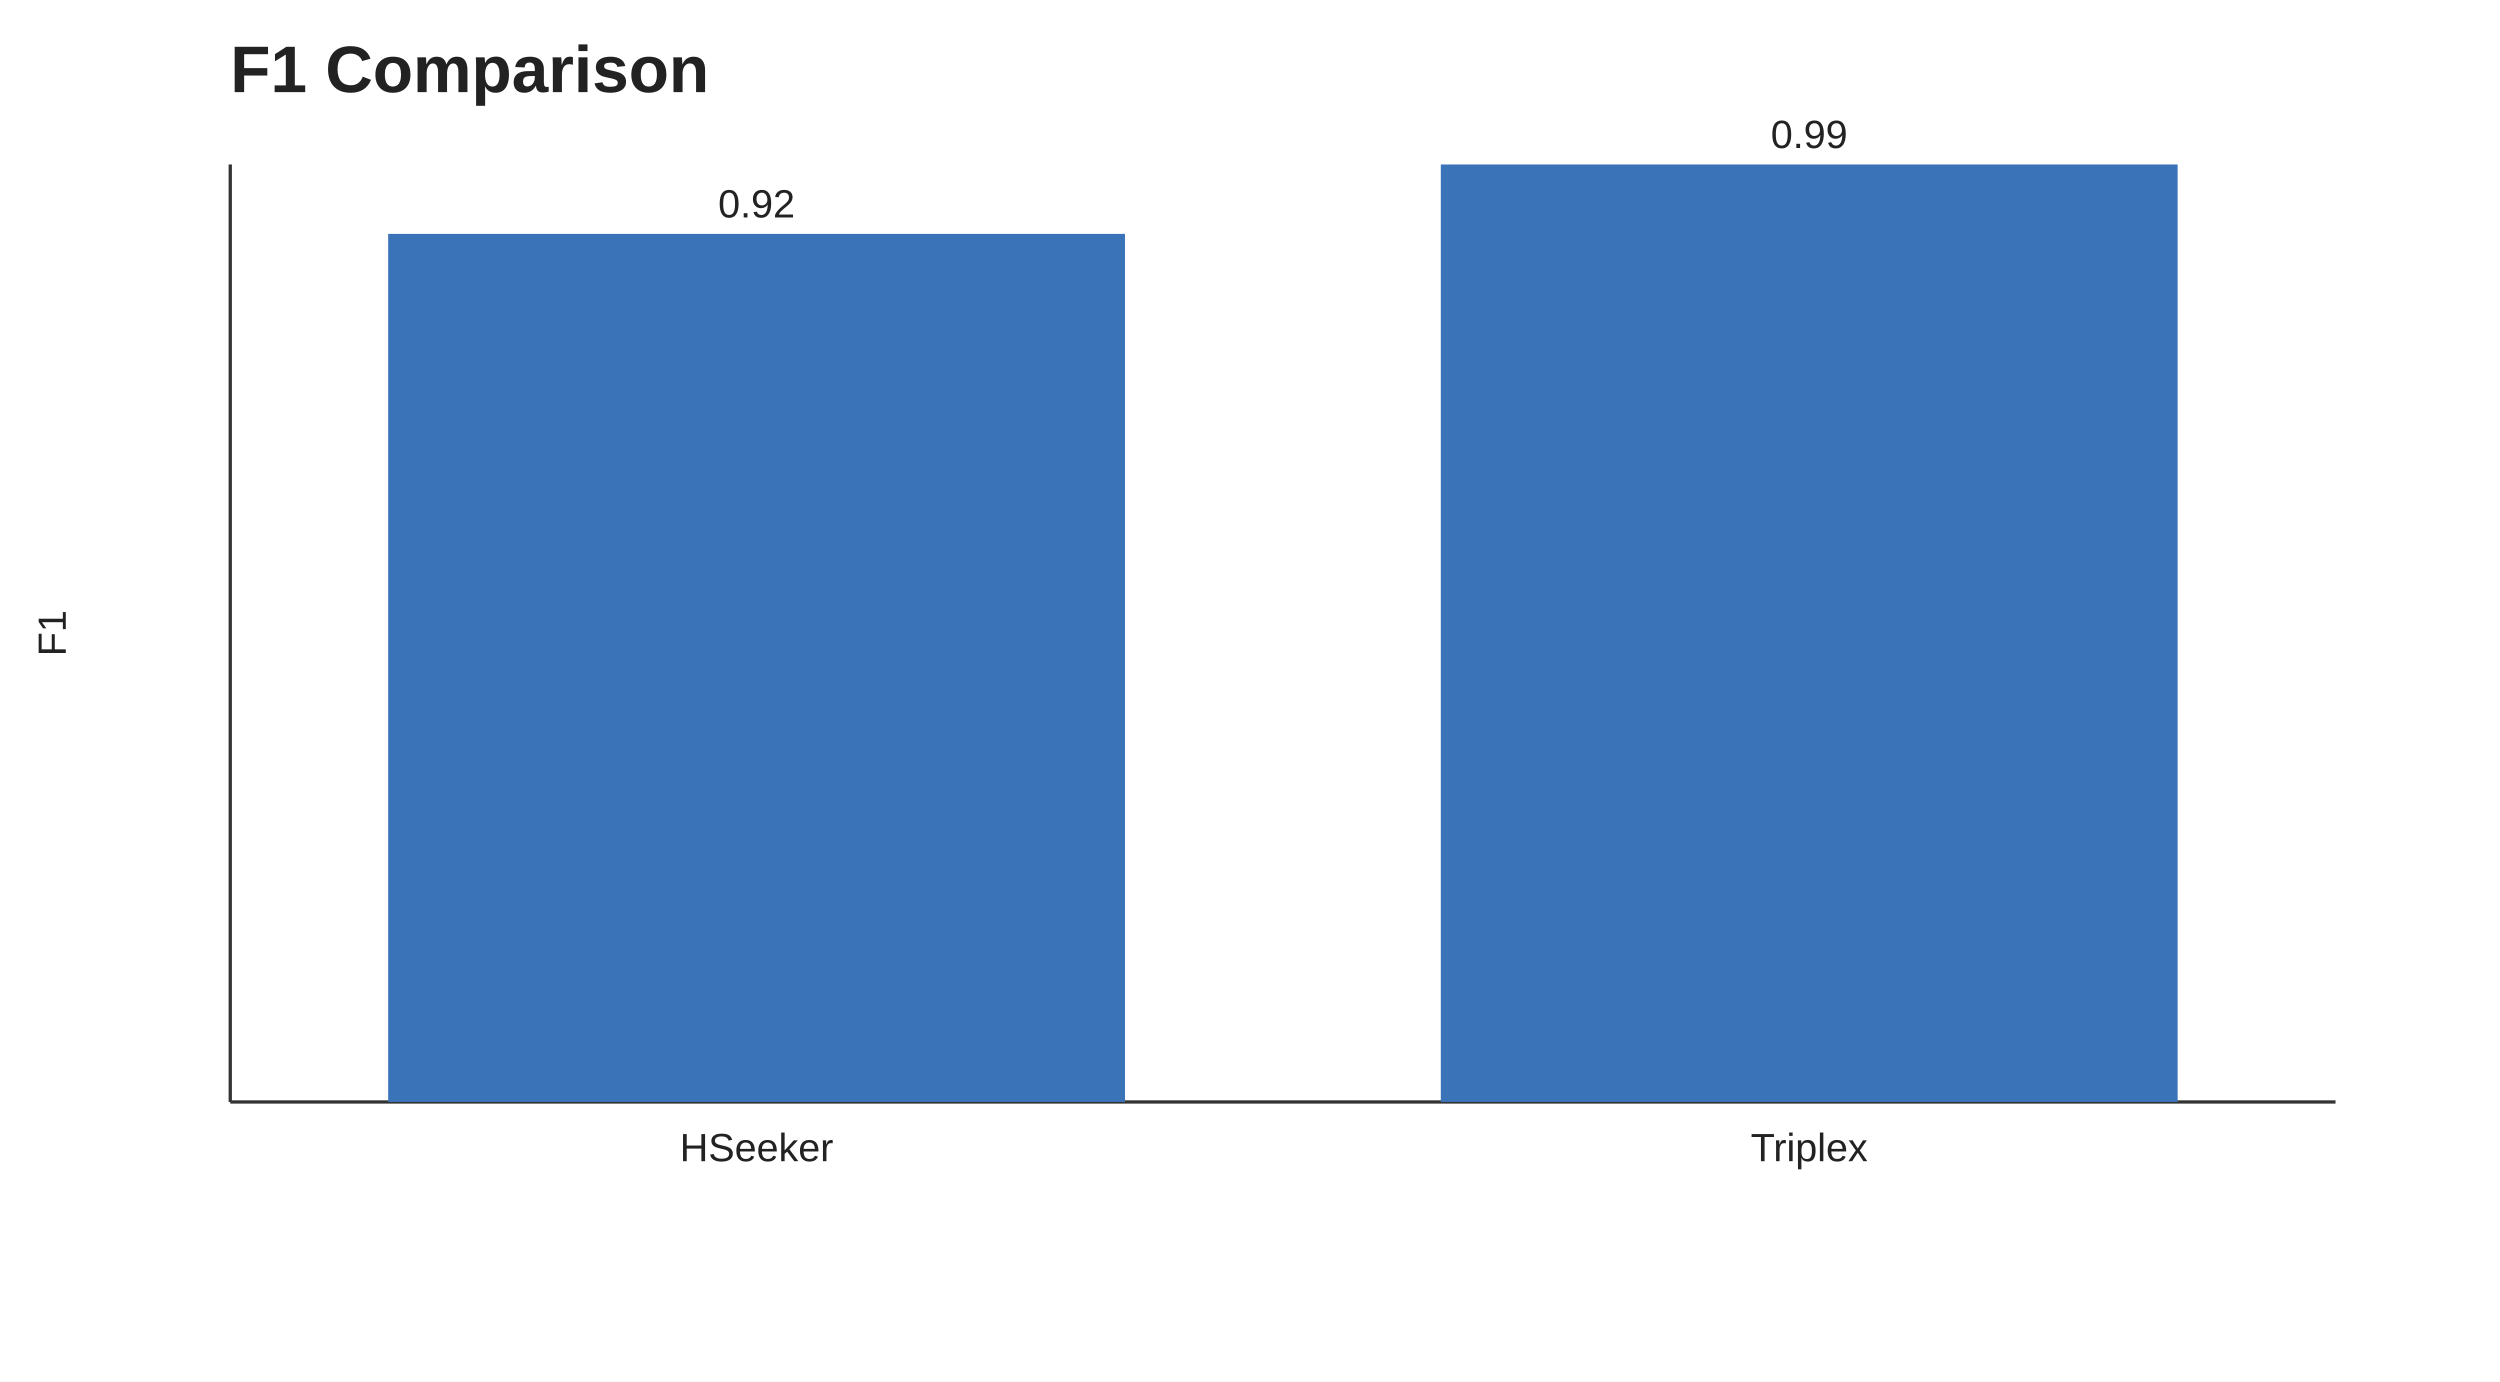
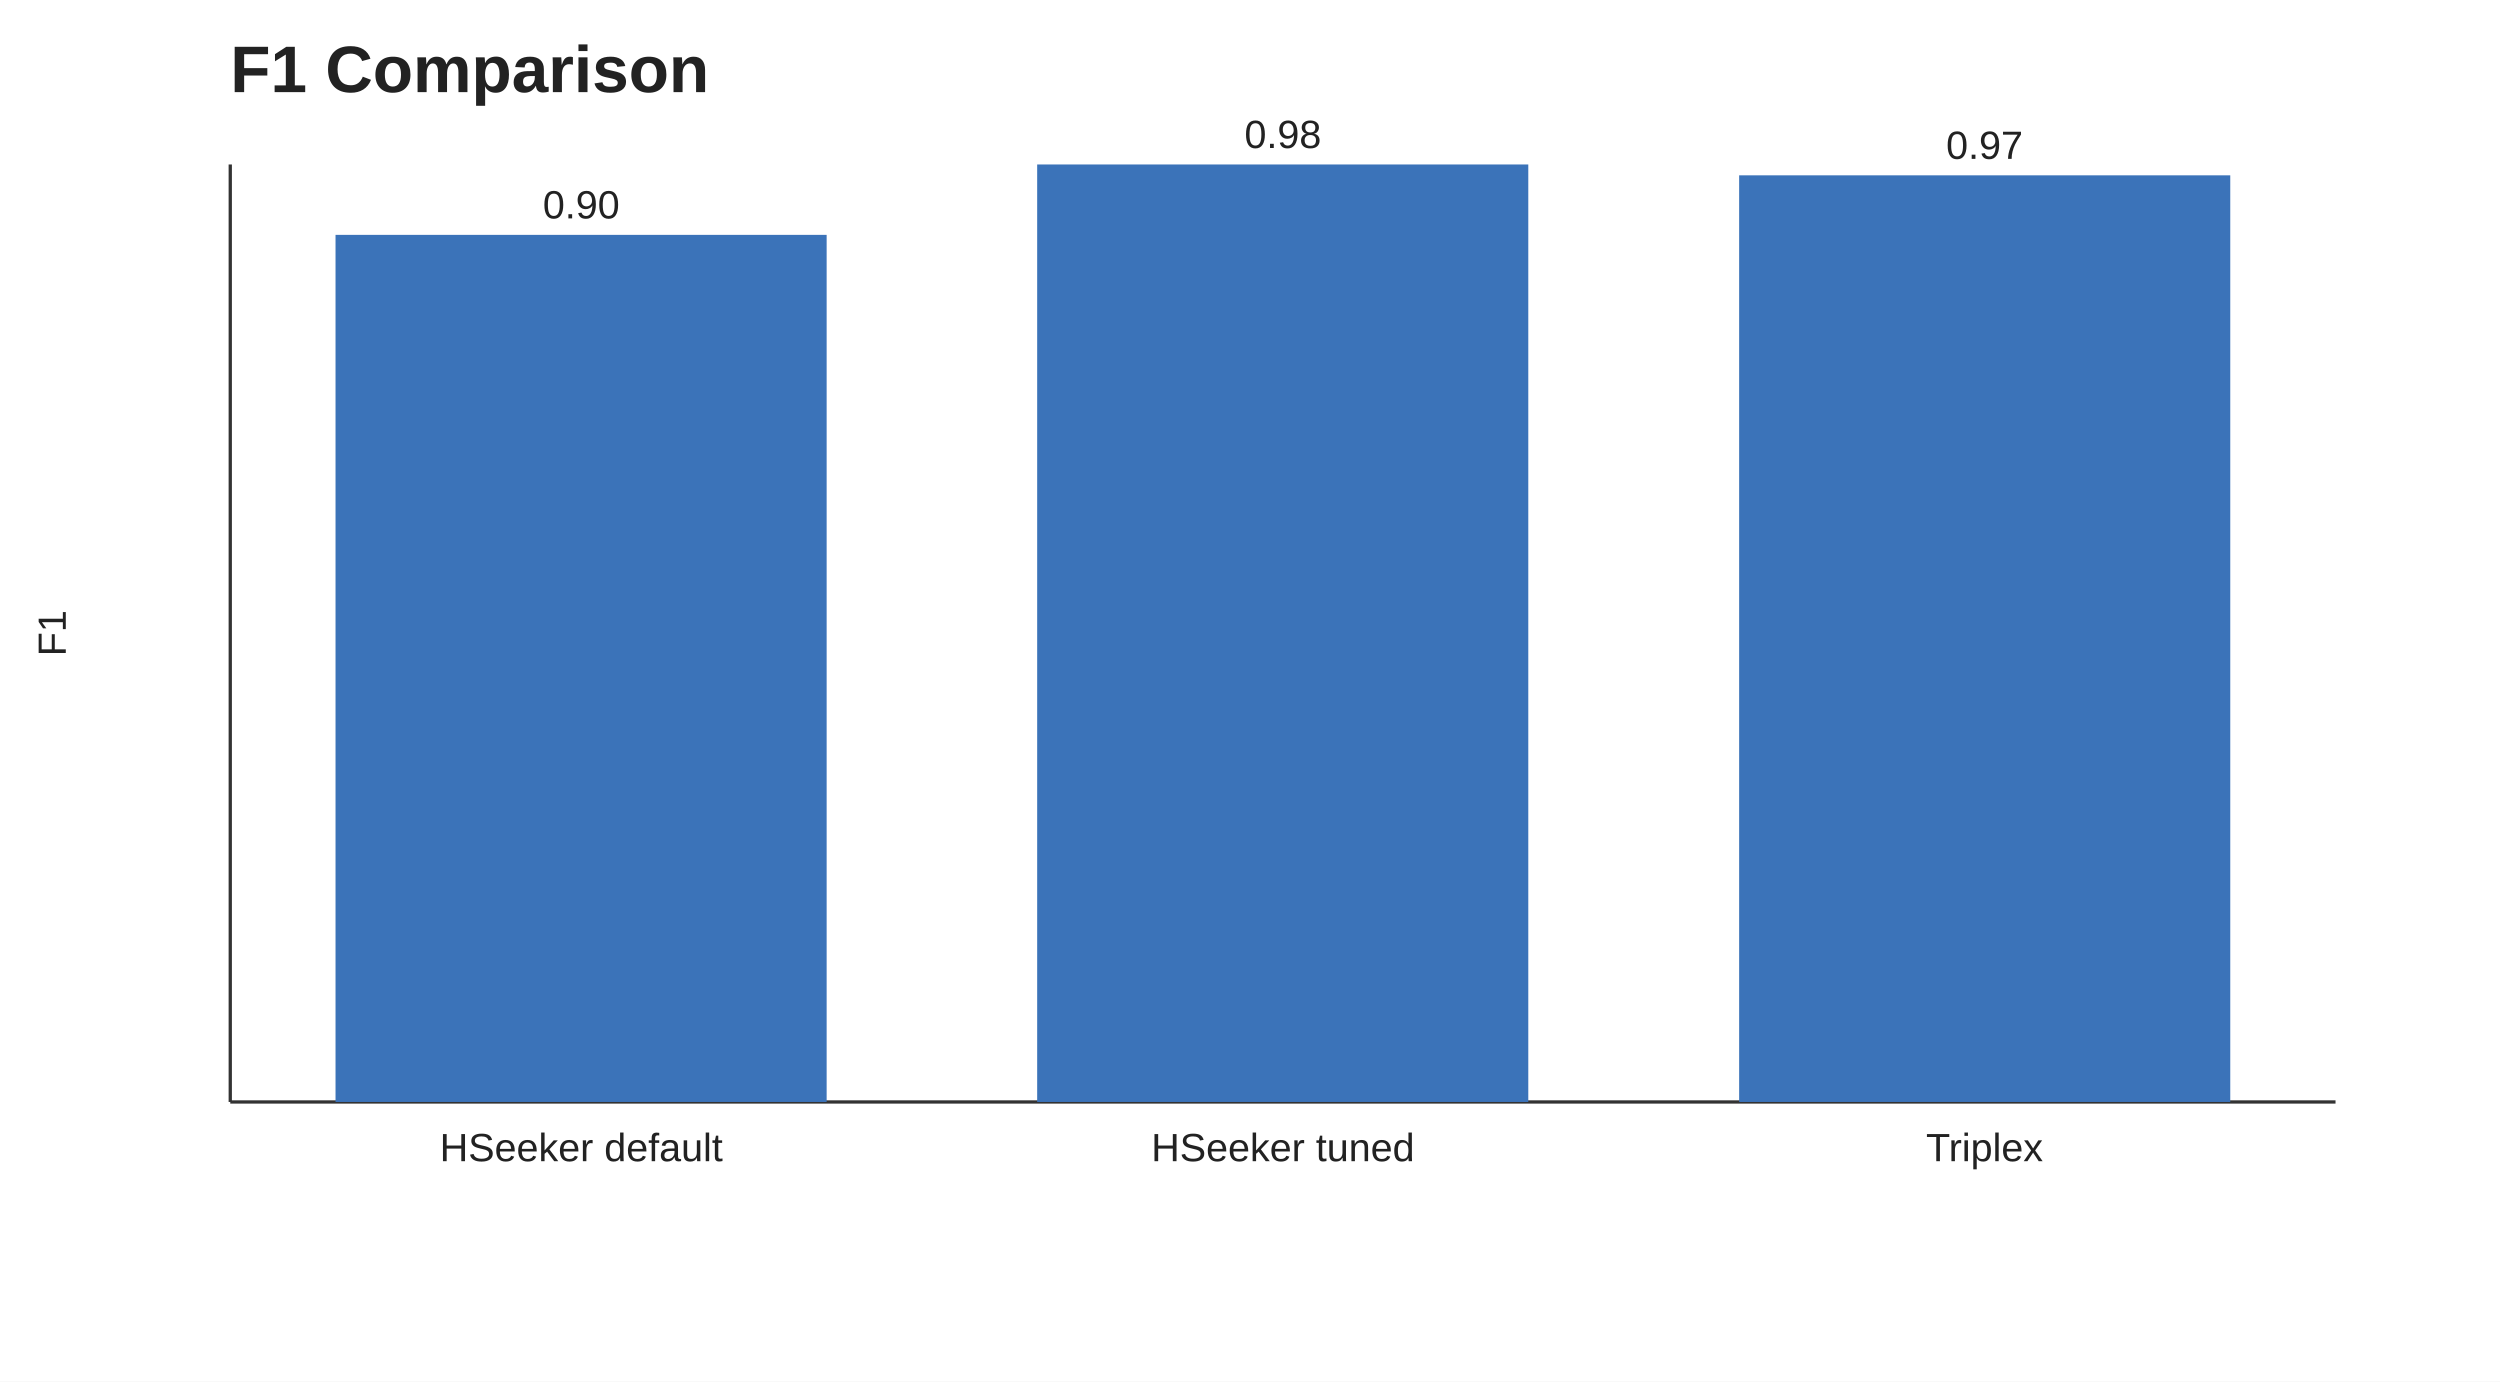
<svg xmlns="http://www.w3.org/2000/svg" width="760" height="420">
  <rect width="100%" height="100%" fill="white" />
  <style>text{font-family:Arial,sans-serif;fill:#222}.title{font-size:20px;font-weight:bold}.small{font-size:12px}</style>
  <text class="title" x="70" y="28">F1 Comparison</text>
  <line x1="70" y1="50" x2="70" y2="335" stroke="#333" />
  <line x1="70" y1="335" x2="710" y2="335" stroke="#333" />
-   <rect x="118.0" y="71.1" width="224.0" height="263.9" fill="#3b73b9" />
-   <text class="small" x="230.0" y="66.1" text-anchor="middle">0.92</text>
-   <text class="small" x="230.0" y="353" text-anchor="middle">HSeeker</text>
-   <rect x="438.0" y="50.0" width="224.0" height="285.0" fill="#3b73b9" />
-   <text class="small" x="550.0" y="45.0" text-anchor="middle">0.99</text>
-   <text class="small" x="550.0" y="353" text-anchor="middle">Triplex</text>
+   <rect x="102.0" y="71.4" width="149.3" height="263.6" fill="#3b73b9" />
+   <text class="small" x="176.7" y="66.4" text-anchor="middle">0.90</text>
+   <text class="small" x="176.7" y="353" text-anchor="middle">HSeeker default</text>
+   <rect x="315.3" y="50.0" width="149.3" height="285.0" fill="#3b73b9" />
+   <text class="small" x="390.0" y="45.0" text-anchor="middle">0.98</text>
+   <text class="small" x="390.0" y="353" text-anchor="middle">HSeeker tuned</text>
+   <rect x="528.7" y="53.3" width="149.3" height="281.7" fill="#3b73b9" />
+   <text class="small" x="603.3" y="48.3" text-anchor="middle">0.97</text>
+   <text class="small" x="603.3" y="353" text-anchor="middle">Triplex</text>
  <text class="small" transform="translate(20 192.5) rotate(-90)" text-anchor="middle">F1</text>
</svg>
